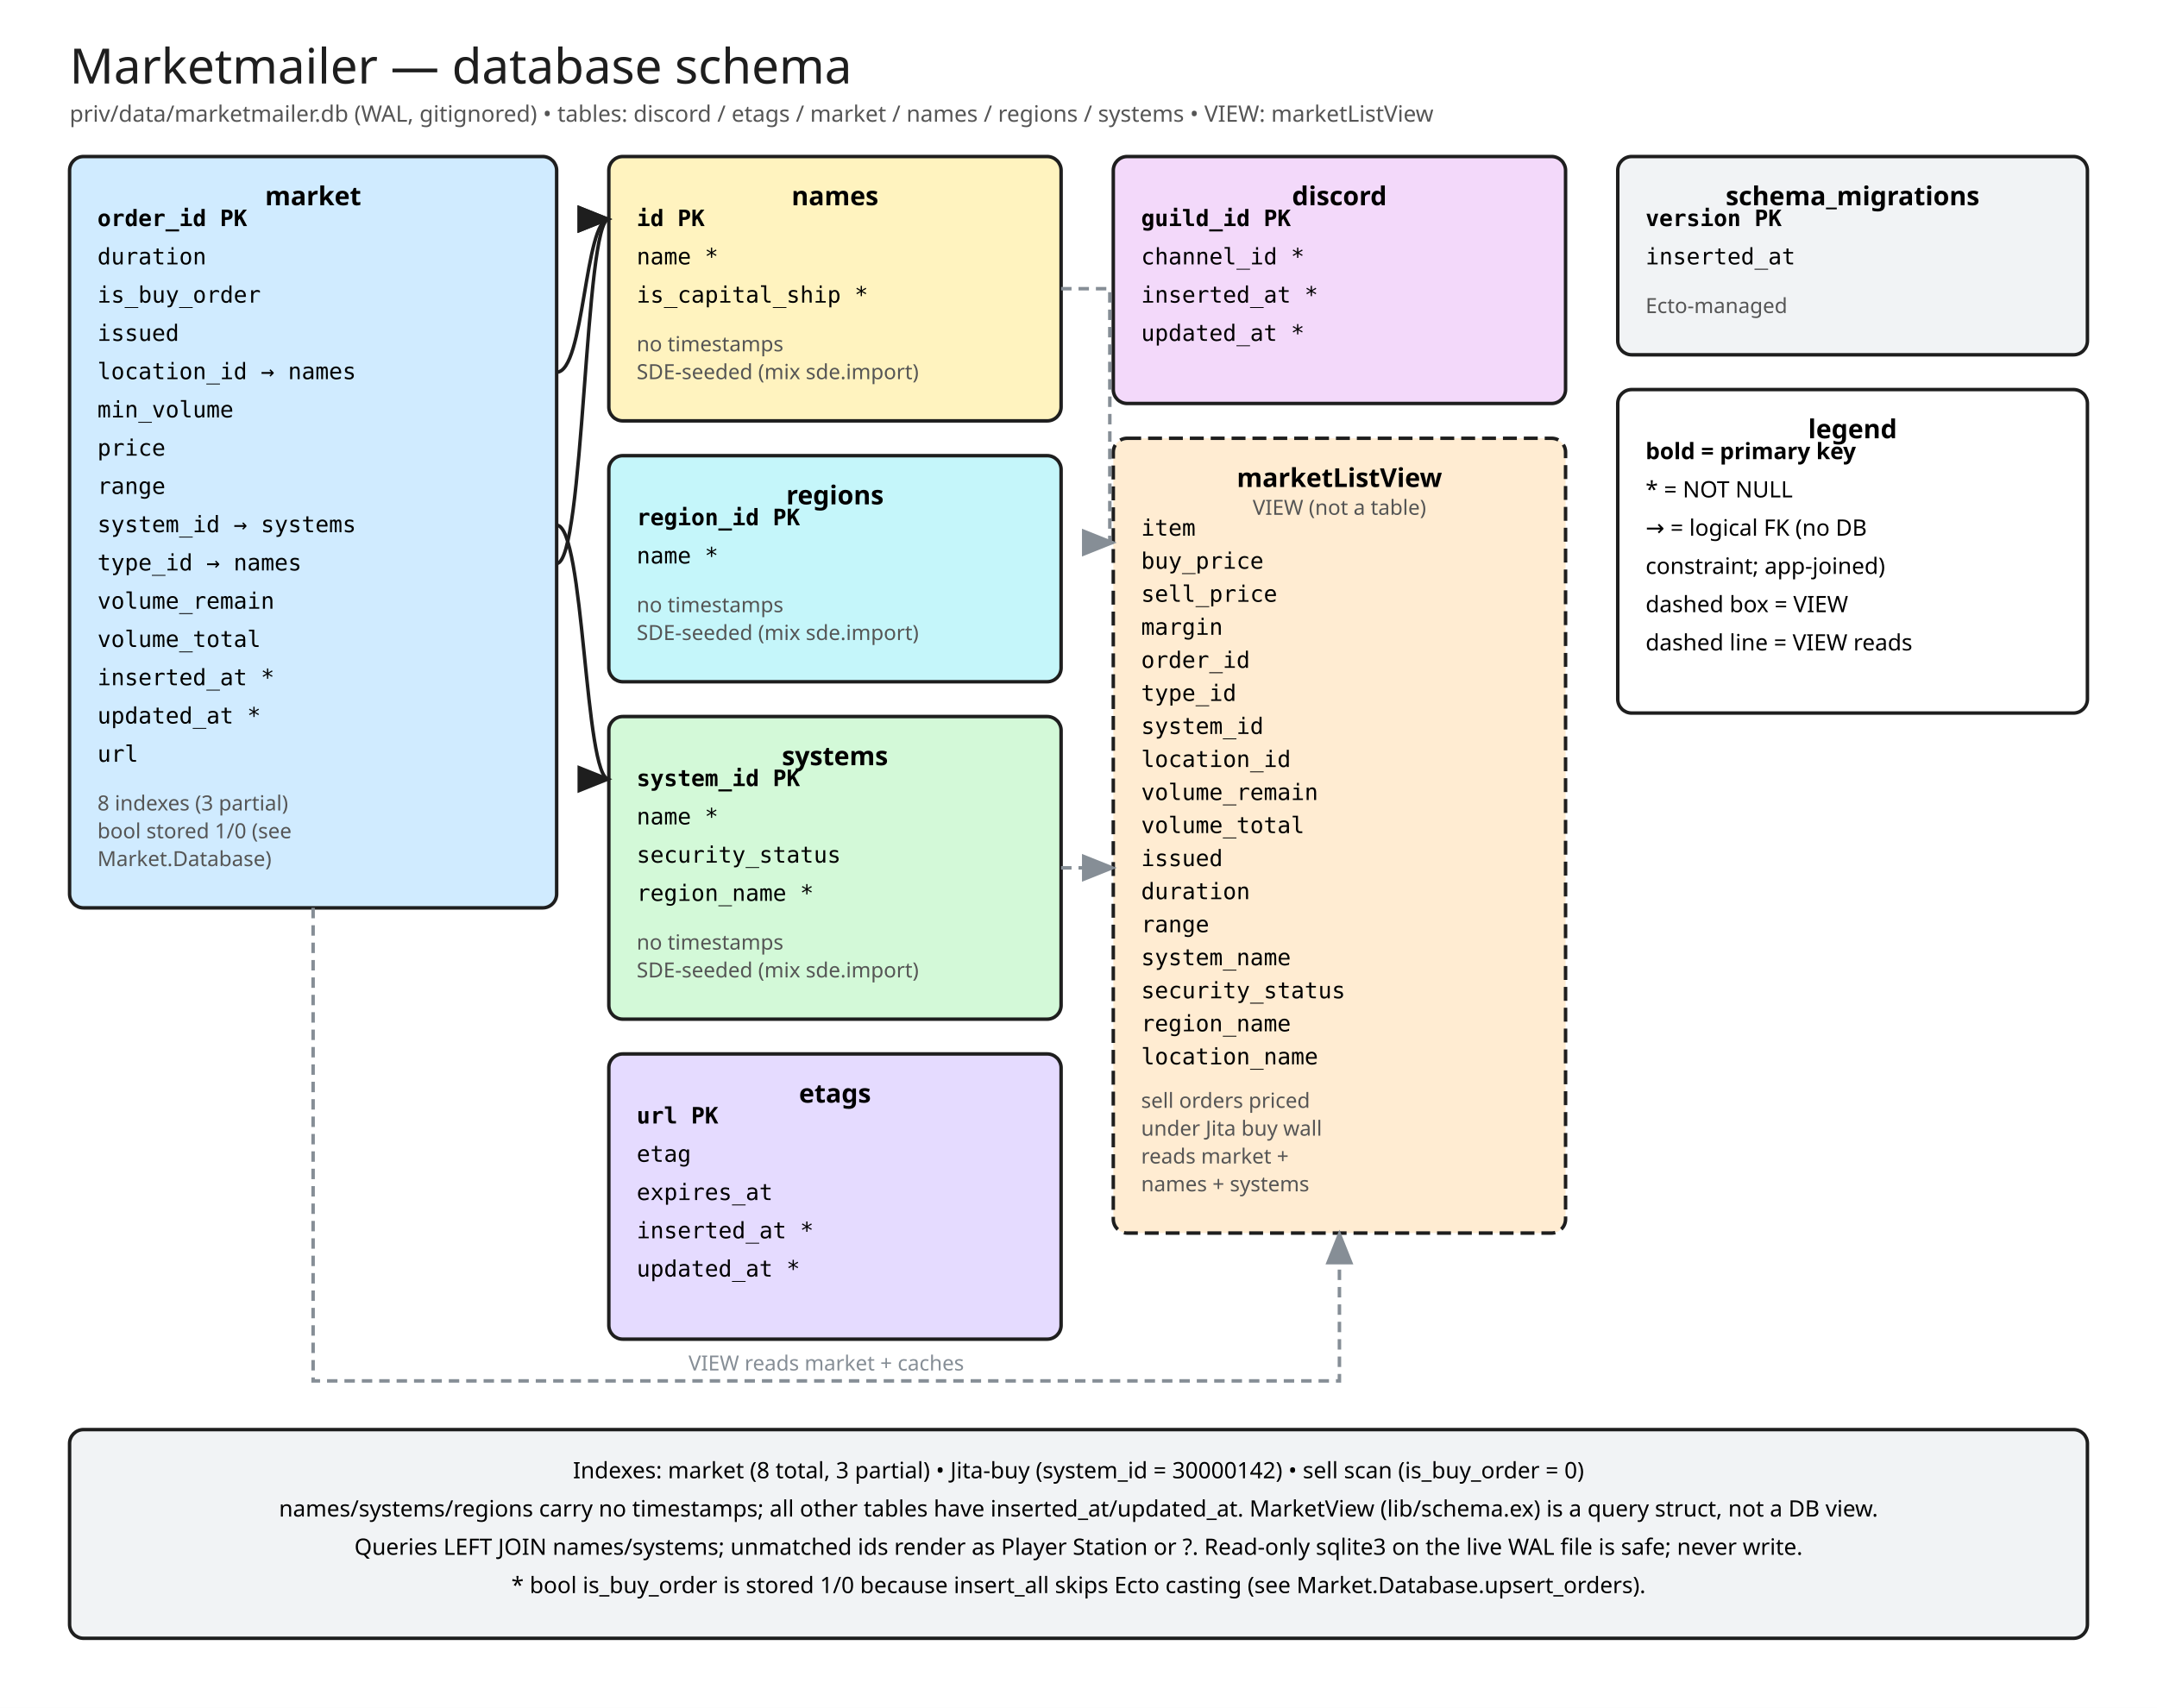
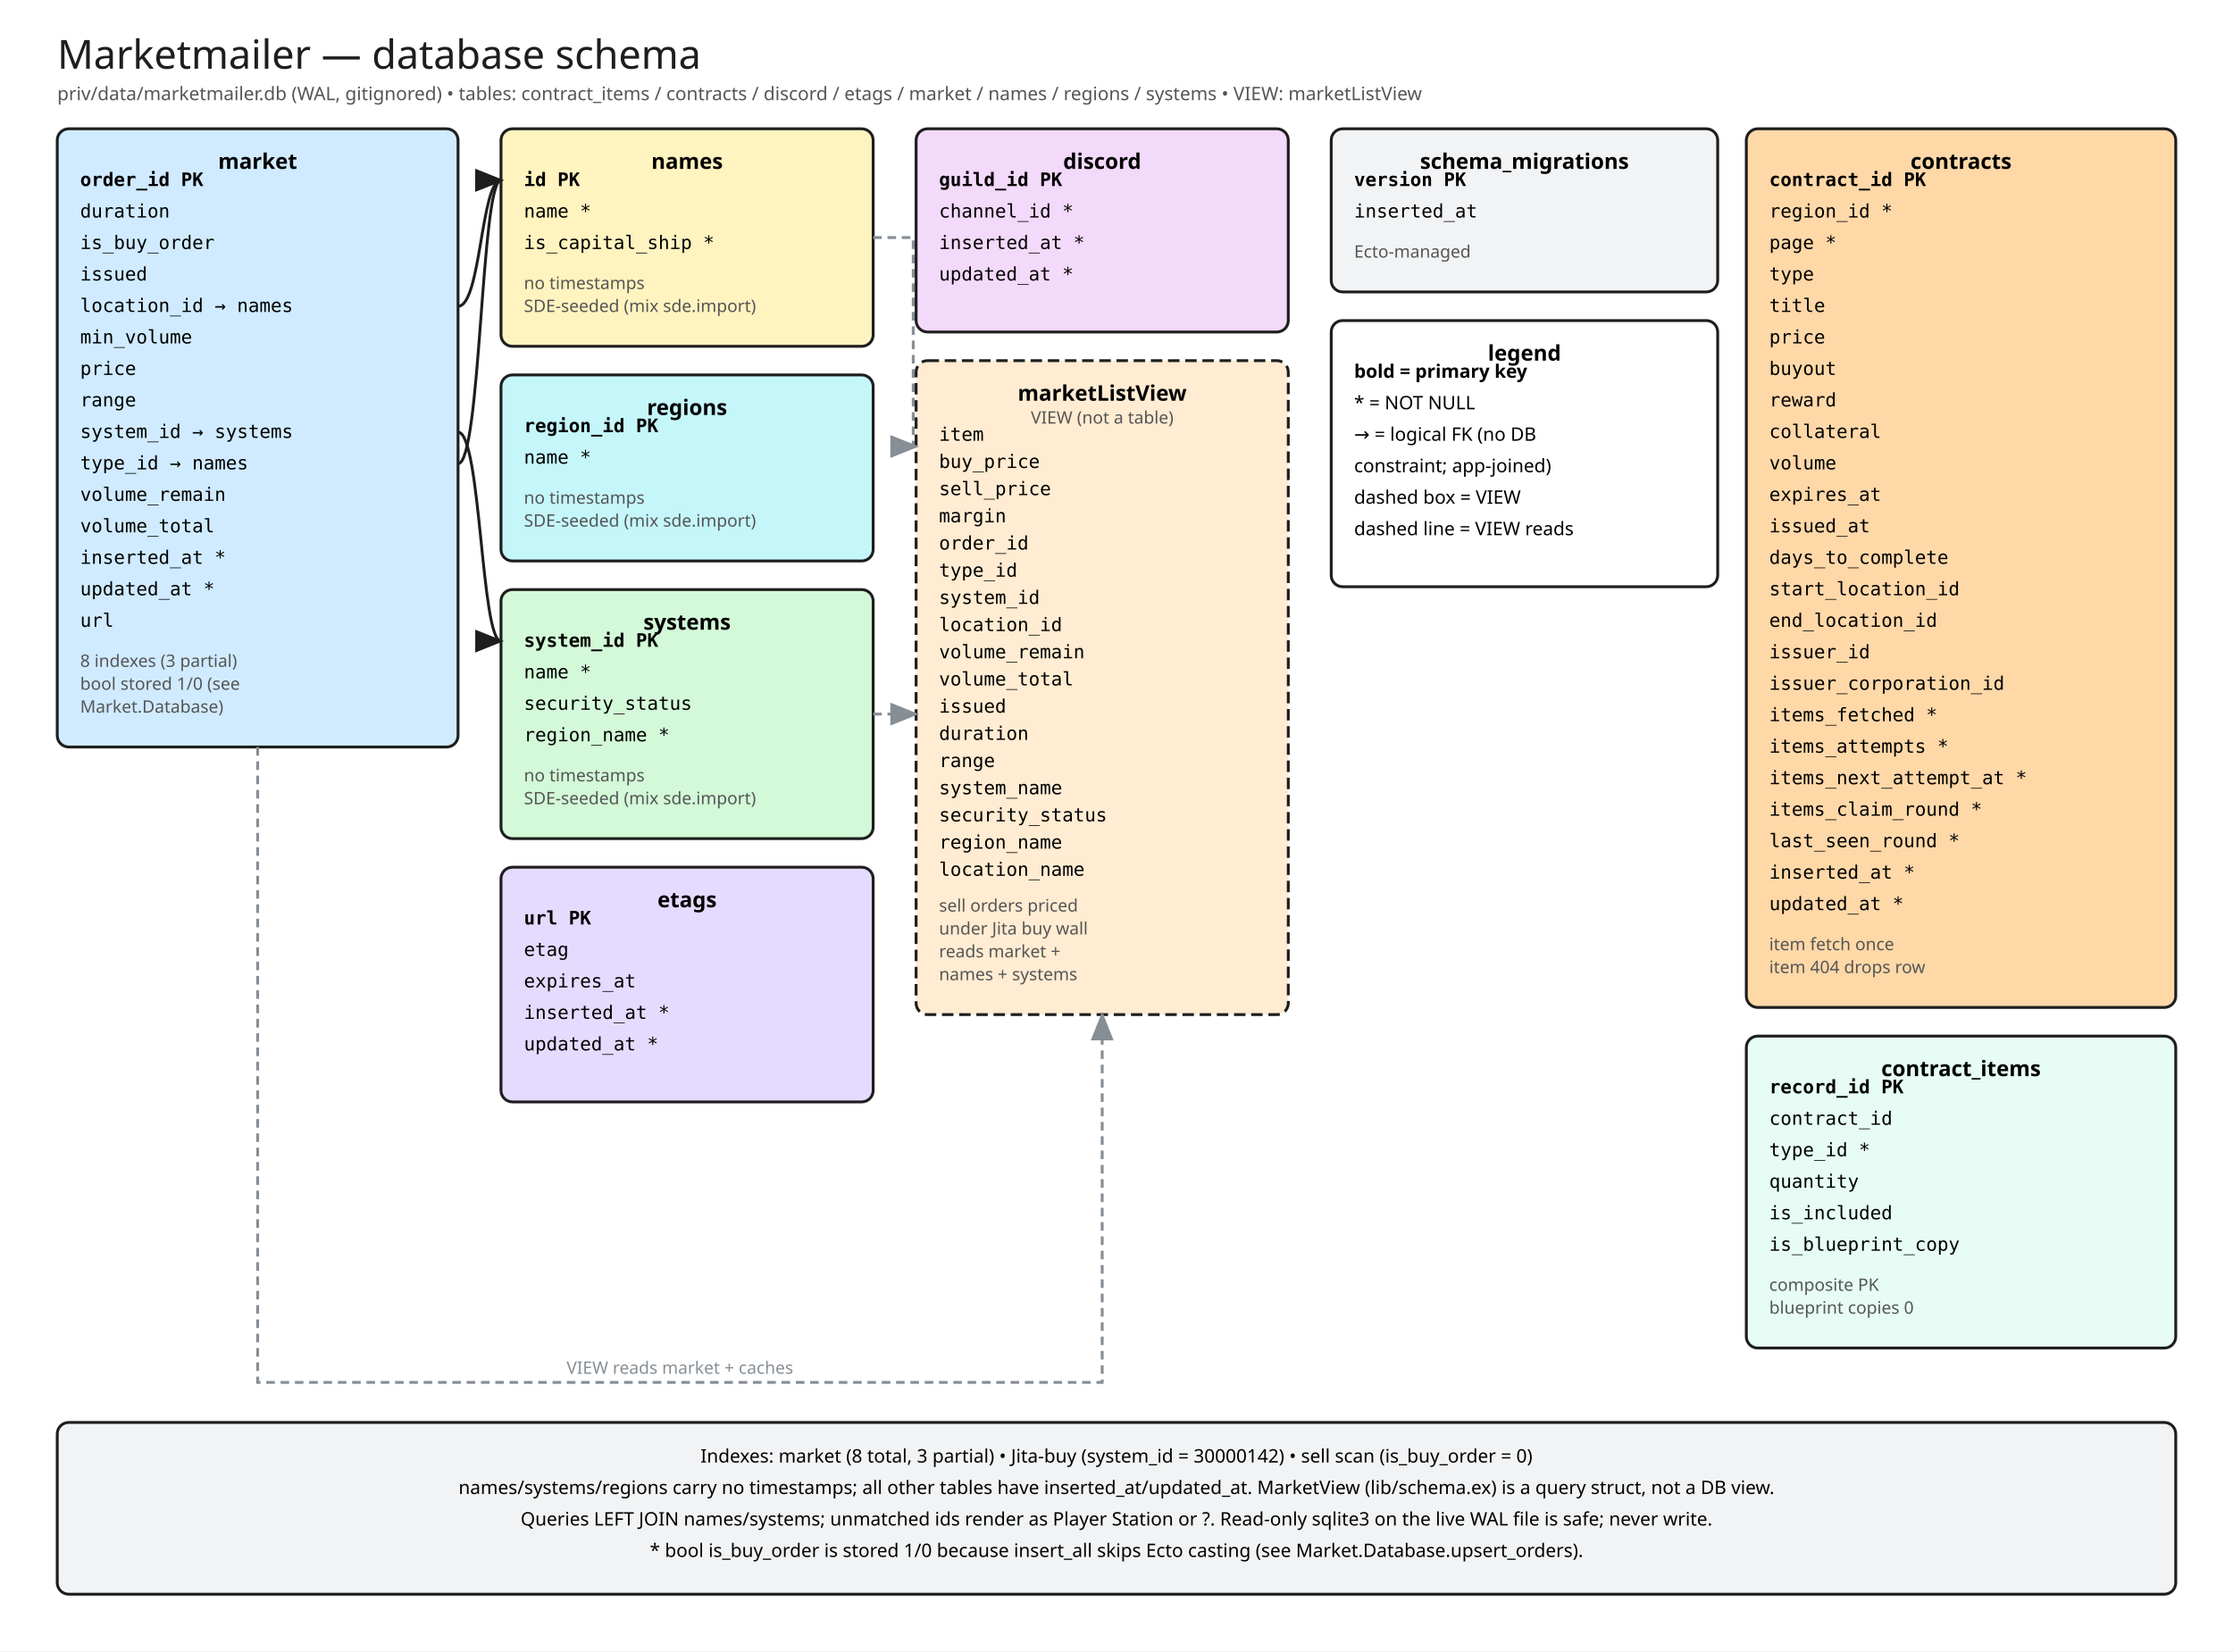
- <svg xmlns="http://www.w3.org/2000/svg" width="1240" height="982" viewBox="0 0 1240 982" font-family="sans-serif">
+ <svg xmlns="http://www.w3.org/2000/svg" width="1560" height="1154" viewBox="0 0 1560 1154" font-family="sans-serif">
  <defs>
    <marker id="arrow" markerWidth="10" markerHeight="8" refX="9" refY="4" orient="auto">
      <path d="M0,0 L10,4 L0,8 z" fill="#1e1e1e" />
    </marker>
    <marker id="arrow-gray" markerWidth="10" markerHeight="8" refX="9" refY="4" orient="auto">
      <path d="M0,0 L10,4 L0,8 z" fill="#868e96" />
    </marker>
  </defs>
-   <rect width="1240" height="982" fill="#ffffff" />
+   <rect width="1560" height="1154" fill="#ffffff" />
  <text x="40" y="48" font-size="28" fill="#1e1e1e">Marketmailer — database schema</text>
-   <text x="40" y="70" font-size="13" fill="#555">priv/data/marketmailer.db (WAL, gitignored) • tables: discord / etags / market / names / regions / systems • VIEW: marketListView</text>
+   <text x="40" y="70" font-size="13" fill="#555">priv/data/marketmailer.db (WAL, gitignored) • tables: contract_items / contracts / discord / etags / market / names / regions / systems • VIEW: marketListView</text>
  <rect x="40" y="90" width="280" height="432" rx="8" fill="#d0ebff" stroke="#1e1e1e" stroke-width="2" />
  <text x="180" y="118" font-size="15" font-weight="bold" text-anchor="middle">market</text>
  <text x="56" y="130" font-size="13" font-family="monospace" font-weight="bold">order_id PK</text>
  <text x="56" y="152" font-size="13" font-family="monospace">duration</text>
  <text x="56" y="174" font-size="13" font-family="monospace">is_buy_order</text>
  <text x="56" y="196" font-size="13" font-family="monospace">issued</text>
  <text x="56" y="218" font-size="13" font-family="monospace">location_id → names</text>
  <text x="56" y="240" font-size="13" font-family="monospace">min_volume</text>
  <text x="56" y="262" font-size="13" font-family="monospace">price</text>
  <text x="56" y="284" font-size="13" font-family="monospace">range</text>
  <text x="56" y="306" font-size="13" font-family="monospace">system_id → systems</text>
  <text x="56" y="328" font-size="13" font-family="monospace">type_id → names</text>
  <text x="56" y="350" font-size="13" font-family="monospace">volume_remain</text>
  <text x="56" y="372" font-size="13" font-family="monospace">volume_total</text>
  <text x="56" y="394" font-size="13" font-family="monospace">inserted_at *</text>
  <text x="56" y="416" font-size="13" font-family="monospace">updated_at *</text>
  <text x="56" y="438" font-size="13" font-family="monospace">url</text>
  <text x="56" y="466" font-size="12" fill="#555">8 indexes (3 partial)</text>
  <text x="56" y="482" font-size="12" fill="#555">bool stored 1/0 (see</text>
  <text x="56" y="498" font-size="12" fill="#555">Market.Database)</text>
  <rect x="350" y="90" width="260" height="152" rx="8" fill="#fff3bf" stroke="#1e1e1e" stroke-width="2" />
  <text x="480" y="118" font-size="15" font-weight="bold" text-anchor="middle">names</text>
  <text x="366" y="130" font-size="13" font-family="monospace" font-weight="bold">id PK</text>
  <text x="366" y="152" font-size="13" font-family="monospace">name *</text>
  <text x="366" y="174" font-size="13" font-family="monospace">is_capital_ship *</text>
  <text x="366" y="202" font-size="12" fill="#555">no timestamps</text>
  <text x="366" y="218" font-size="12" fill="#555">SDE-seeded (mix sde.import)</text>
  <rect x="350" y="262" width="260" height="130" rx="8" fill="#c5f6fa" stroke="#1e1e1e" stroke-width="2" />
  <text x="480" y="290" font-size="15" font-weight="bold" text-anchor="middle">regions</text>
  <text x="366" y="302" font-size="13" font-family="monospace" font-weight="bold">region_id PK</text>
  <text x="366" y="324" font-size="13" font-family="monospace">name *</text>
  <text x="366" y="352" font-size="12" fill="#555">no timestamps</text>
  <text x="366" y="368" font-size="12" fill="#555">SDE-seeded (mix sde.import)</text>
  <rect x="350" y="412" width="260" height="174" rx="8" fill="#d3f9d8" stroke="#1e1e1e" stroke-width="2" />
  <text x="480" y="440" font-size="15" font-weight="bold" text-anchor="middle">systems</text>
  <text x="366" y="452" font-size="13" font-family="monospace" font-weight="bold">system_id PK</text>
  <text x="366" y="474" font-size="13" font-family="monospace">name *</text>
  <text x="366" y="496" font-size="13" font-family="monospace">security_status</text>
  <text x="366" y="518" font-size="13" font-family="monospace">region_name *</text>
  <text x="366" y="546" font-size="12" fill="#555">no timestamps</text>
  <text x="366" y="562" font-size="12" fill="#555">SDE-seeded (mix sde.import)</text>
  <rect x="350" y="606" width="260" height="164" rx="8" fill="#e5dbff" stroke="#1e1e1e" stroke-width="2" />
  <text x="480" y="634" font-size="15" font-weight="bold" text-anchor="middle">etags</text>
  <text x="366" y="646" font-size="13" font-family="monospace" font-weight="bold">url PK</text>
  <text x="366" y="668" font-size="13" font-family="monospace">etag</text>
  <text x="366" y="690" font-size="13" font-family="monospace">expires_at</text>
  <text x="366" y="712" font-size="13" font-family="monospace">inserted_at *</text>
  <text x="366" y="734" font-size="13" font-family="monospace">updated_at *</text>
  <rect x="640" y="90" width="260" height="142" rx="8" fill="#f3d9fa" stroke="#1e1e1e" stroke-width="2" />
  <text x="770" y="118" font-size="15" font-weight="bold" text-anchor="middle">discord</text>
  <text x="656" y="130" font-size="13" font-family="monospace" font-weight="bold">guild_id PK</text>
  <text x="656" y="152" font-size="13" font-family="monospace">channel_id *</text>
  <text x="656" y="174" font-size="13" font-family="monospace">inserted_at *</text>
  <text x="656" y="196" font-size="13" font-family="monospace">updated_at *</text>
  <rect x="640" y="252" width="260" height="457" rx="8" fill="#ffecd2" stroke="#1e1e1e" stroke-width="2" stroke-dasharray="8 4" />
  <text x="770" y="280" font-size="15" font-weight="bold" text-anchor="middle">marketListView</text>
  <text x="770" y="296" font-size="12" fill="#555" text-anchor="middle">VIEW (not a table)</text>
  <text x="656" y="308" font-size="13" font-family="monospace">item</text>
  <text x="656" y="327" font-size="13" font-family="monospace">buy_price</text>
  <text x="656" y="346" font-size="13" font-family="monospace">sell_price</text>
  <text x="656" y="365" font-size="13" font-family="monospace">margin</text>
  <text x="656" y="384" font-size="13" font-family="monospace">order_id</text>
  <text x="656" y="403" font-size="13" font-family="monospace">type_id</text>
  <text x="656" y="422" font-size="13" font-family="monospace">system_id</text>
  <text x="656" y="441" font-size="13" font-family="monospace">location_id</text>
  <text x="656" y="460" font-size="13" font-family="monospace">volume_remain</text>
  <text x="656" y="479" font-size="13" font-family="monospace">volume_total</text>
  <text x="656" y="498" font-size="13" font-family="monospace">issued</text>
  <text x="656" y="517" font-size="13" font-family="monospace">duration</text>
  <text x="656" y="536" font-size="13" font-family="monospace">range</text>
  <text x="656" y="555" font-size="13" font-family="monospace">system_name</text>
  <text x="656" y="574" font-size="13" font-family="monospace">security_status</text>
  <text x="656" y="593" font-size="13" font-family="monospace">region_name</text>
  <text x="656" y="612" font-size="13" font-family="monospace">location_name</text>
  <text x="656" y="637" font-size="12" fill="#555">sell orders priced</text>
  <text x="656" y="653" font-size="12" fill="#555">under Jita buy wall</text>
  <text x="656" y="669" font-size="12" fill="#555">reads market +</text>
  <text x="656" y="685" font-size="12" fill="#555">names + systems</text>
  <rect x="930" y="90" width="270" height="114" rx="8" fill="#f1f3f5" stroke="#1e1e1e" stroke-width="2" />
  <text x="1065" y="118" font-size="15" font-weight="bold" text-anchor="middle">schema_migrations</text>
  <text x="946" y="130" font-size="13" font-family="monospace" font-weight="bold">version PK</text>
  <text x="946" y="152" font-size="13" font-family="monospace">inserted_at</text>
  <text x="946" y="180" font-size="12" fill="#555">Ecto-managed</text>
  <rect x="930" y="224" width="270" height="186" rx="8" fill="#ffffff" stroke="#1e1e1e" stroke-width="2" />
  <text x="1065" y="252" font-size="15" font-weight="bold" text-anchor="middle">legend</text>
  <text x="946" y="264" font-size="13" font-family="sans-serif" font-weight="bold">bold = primary key</text>
  <text x="946" y="286" font-size="13" font-family="sans-serif">* = NOT NULL</text>
  <text x="946" y="308" font-size="13" font-family="sans-serif">→ = logical FK (no DB</text>
  <text x="946" y="330" font-size="13" font-family="sans-serif">constraint; app-joined)</text>
  <text x="946" y="352" font-size="13" font-family="sans-serif">dashed box = VIEW</text>
  <text x="946" y="374" font-size="13" font-family="sans-serif">dashed line = VIEW reads</text>
+   <rect x="1220" y="90" width="300" height="614" rx="8" fill="#ffd8a8" stroke="#1e1e1e" stroke-width="2" />
+   <text x="1370" y="118" font-size="15" font-weight="bold" text-anchor="middle">contracts</text>
+   <text x="1236" y="130" font-size="13" font-family="monospace" font-weight="bold">contract_id PK</text>
+   <text x="1236" y="152" font-size="13" font-family="monospace">region_id *</text>
+   <text x="1236" y="174" font-size="13" font-family="monospace">page *</text>
+   <text x="1236" y="196" font-size="13" font-family="monospace">type</text>
+   <text x="1236" y="218" font-size="13" font-family="monospace">title</text>
+   <text x="1236" y="240" font-size="13" font-family="monospace">price</text>
+   <text x="1236" y="262" font-size="13" font-family="monospace">buyout</text>
+   <text x="1236" y="284" font-size="13" font-family="monospace">reward</text>
+   <text x="1236" y="306" font-size="13" font-family="monospace">collateral</text>
+   <text x="1236" y="328" font-size="13" font-family="monospace">volume</text>
+   <text x="1236" y="350" font-size="13" font-family="monospace">expires_at</text>
+   <text x="1236" y="372" font-size="13" font-family="monospace">issued_at</text>
+   <text x="1236" y="394" font-size="13" font-family="monospace">days_to_complete</text>
+   <text x="1236" y="416" font-size="13" font-family="monospace">start_location_id</text>
+   <text x="1236" y="438" font-size="13" font-family="monospace">end_location_id</text>
+   <text x="1236" y="460" font-size="13" font-family="monospace">issuer_id</text>
+   <text x="1236" y="482" font-size="13" font-family="monospace">issuer_corporation_id</text>
+   <text x="1236" y="504" font-size="13" font-family="monospace">items_fetched *</text>
+   <text x="1236" y="526" font-size="13" font-family="monospace">items_attempts *</text>
+   <text x="1236" y="548" font-size="13" font-family="monospace">items_next_attempt_at *</text>
+   <text x="1236" y="570" font-size="13" font-family="monospace">items_claim_round *</text>
+   <text x="1236" y="592" font-size="13" font-family="monospace">last_seen_round *</text>
+   <text x="1236" y="614" font-size="13" font-family="monospace">inserted_at *</text>
+   <text x="1236" y="636" font-size="13" font-family="monospace">updated_at *</text>
+   <text x="1236" y="664" font-size="12" fill="#555">item fetch once</text>
+   <text x="1236" y="680" font-size="12" fill="#555">item 404 drops row</text>
+   <rect x="1220" y="724" width="300" height="218" rx="8" fill="#e6fcf5" stroke="#1e1e1e" stroke-width="2" />
+   <text x="1370" y="752" font-size="15" font-weight="bold" text-anchor="middle">contract_items</text>
+   <text x="1236" y="764" font-size="13" font-family="monospace" font-weight="bold">record_id PK</text>
+   <text x="1236" y="786" font-size="13" font-family="monospace">contract_id</text>
+   <text x="1236" y="808" font-size="13" font-family="monospace">type_id *</text>
+   <text x="1236" y="830" font-size="13" font-family="monospace">quantity</text>
+   <text x="1236" y="852" font-size="13" font-family="monospace">is_included</text>
+   <text x="1236" y="874" font-size="13" font-family="monospace">is_blueprint_copy</text>
+   <text x="1236" y="902" font-size="12" fill="#555">composite PK</text>
+   <text x="1236" y="918" font-size="12" fill="#555">blueprint copies 0</text>
  <g stroke="#1e1e1e" stroke-width="2" fill="none">
    <path d="M320,324 C336,324 336,126 350,126" marker-end="url(#arrow)" />
    <path d="M320,214 C336,214 336,126 350,126" marker-end="url(#arrow)" />
    <path d="M320,302 C336,302 336,448 350,448" marker-end="url(#arrow)" />
  </g>
  <g stroke="#868e96" stroke-width="2" stroke-dasharray="6 4" fill="none">
    <path d="M610,166 H638 V312 H640" marker-end="url(#arrow-gray)" />
    <path d="M610,499 H638 V499 H640" marker-end="url(#arrow-gray)" />
-     <path d="M180,522 V794 H770 V709" marker-end="url(#arrow-gray)" />
+     <path d="M180,522 V966 H770 V709" marker-end="url(#arrow-gray)" />
  </g>
-   <text x="475" y="788" font-size="12" fill="#868e96" text-anchor="middle">VIEW reads market + caches</text>
-   <rect x="40" y="822" width="1160" height="120" rx="8" fill="#f1f3f5" stroke="#1e1e1e" stroke-width="2" />
-   <text x="620" y="850" font-size="13" text-anchor="middle">Indexes: market (8 total, 3 partial) • Jita-buy (system_id = 30000142) • sell scan (is_buy_order = 0)</text>
-   <text x="620" y="872" font-size="13" text-anchor="middle">names/systems/regions carry no timestamps; all other tables have inserted_at/updated_at. MarketView (lib/schema.ex) is a query struct, not a DB view.</text>
-   <text x="620" y="894" font-size="13" text-anchor="middle">Queries LEFT JOIN names/systems; unmatched ids render as Player Station or ?. Read-only sqlite3 on the live WAL file is safe; never write.</text>
-   <text x="620" y="916" font-size="13" text-anchor="middle">* bool is_buy_order is stored 1/0 because insert_all skips Ecto casting (see Market.Database.upsert_orders).</text>
+   <text x="475" y="960" font-size="12" fill="#868e96" text-anchor="middle">VIEW reads market + caches</text>
+   <rect x="40" y="994" width="1480" height="120" rx="8" fill="#f1f3f5" stroke="#1e1e1e" stroke-width="2" />
+   <text x="780" y="1022" font-size="13" text-anchor="middle">Indexes: market (8 total, 3 partial) • Jita-buy (system_id = 30000142) • sell scan (is_buy_order = 0)</text>
+   <text x="780" y="1044" font-size="13" text-anchor="middle">names/systems/regions carry no timestamps; all other tables have inserted_at/updated_at. MarketView (lib/schema.ex) is a query struct, not a DB view.</text>
+   <text x="780" y="1066" font-size="13" text-anchor="middle">Queries LEFT JOIN names/systems; unmatched ids render as Player Station or ?. Read-only sqlite3 on the live WAL file is safe; never write.</text>
+   <text x="780" y="1088" font-size="13" text-anchor="middle">* bool is_buy_order is stored 1/0 because insert_all skips Ecto casting (see Market.Database.upsert_orders).</text>
</svg>
